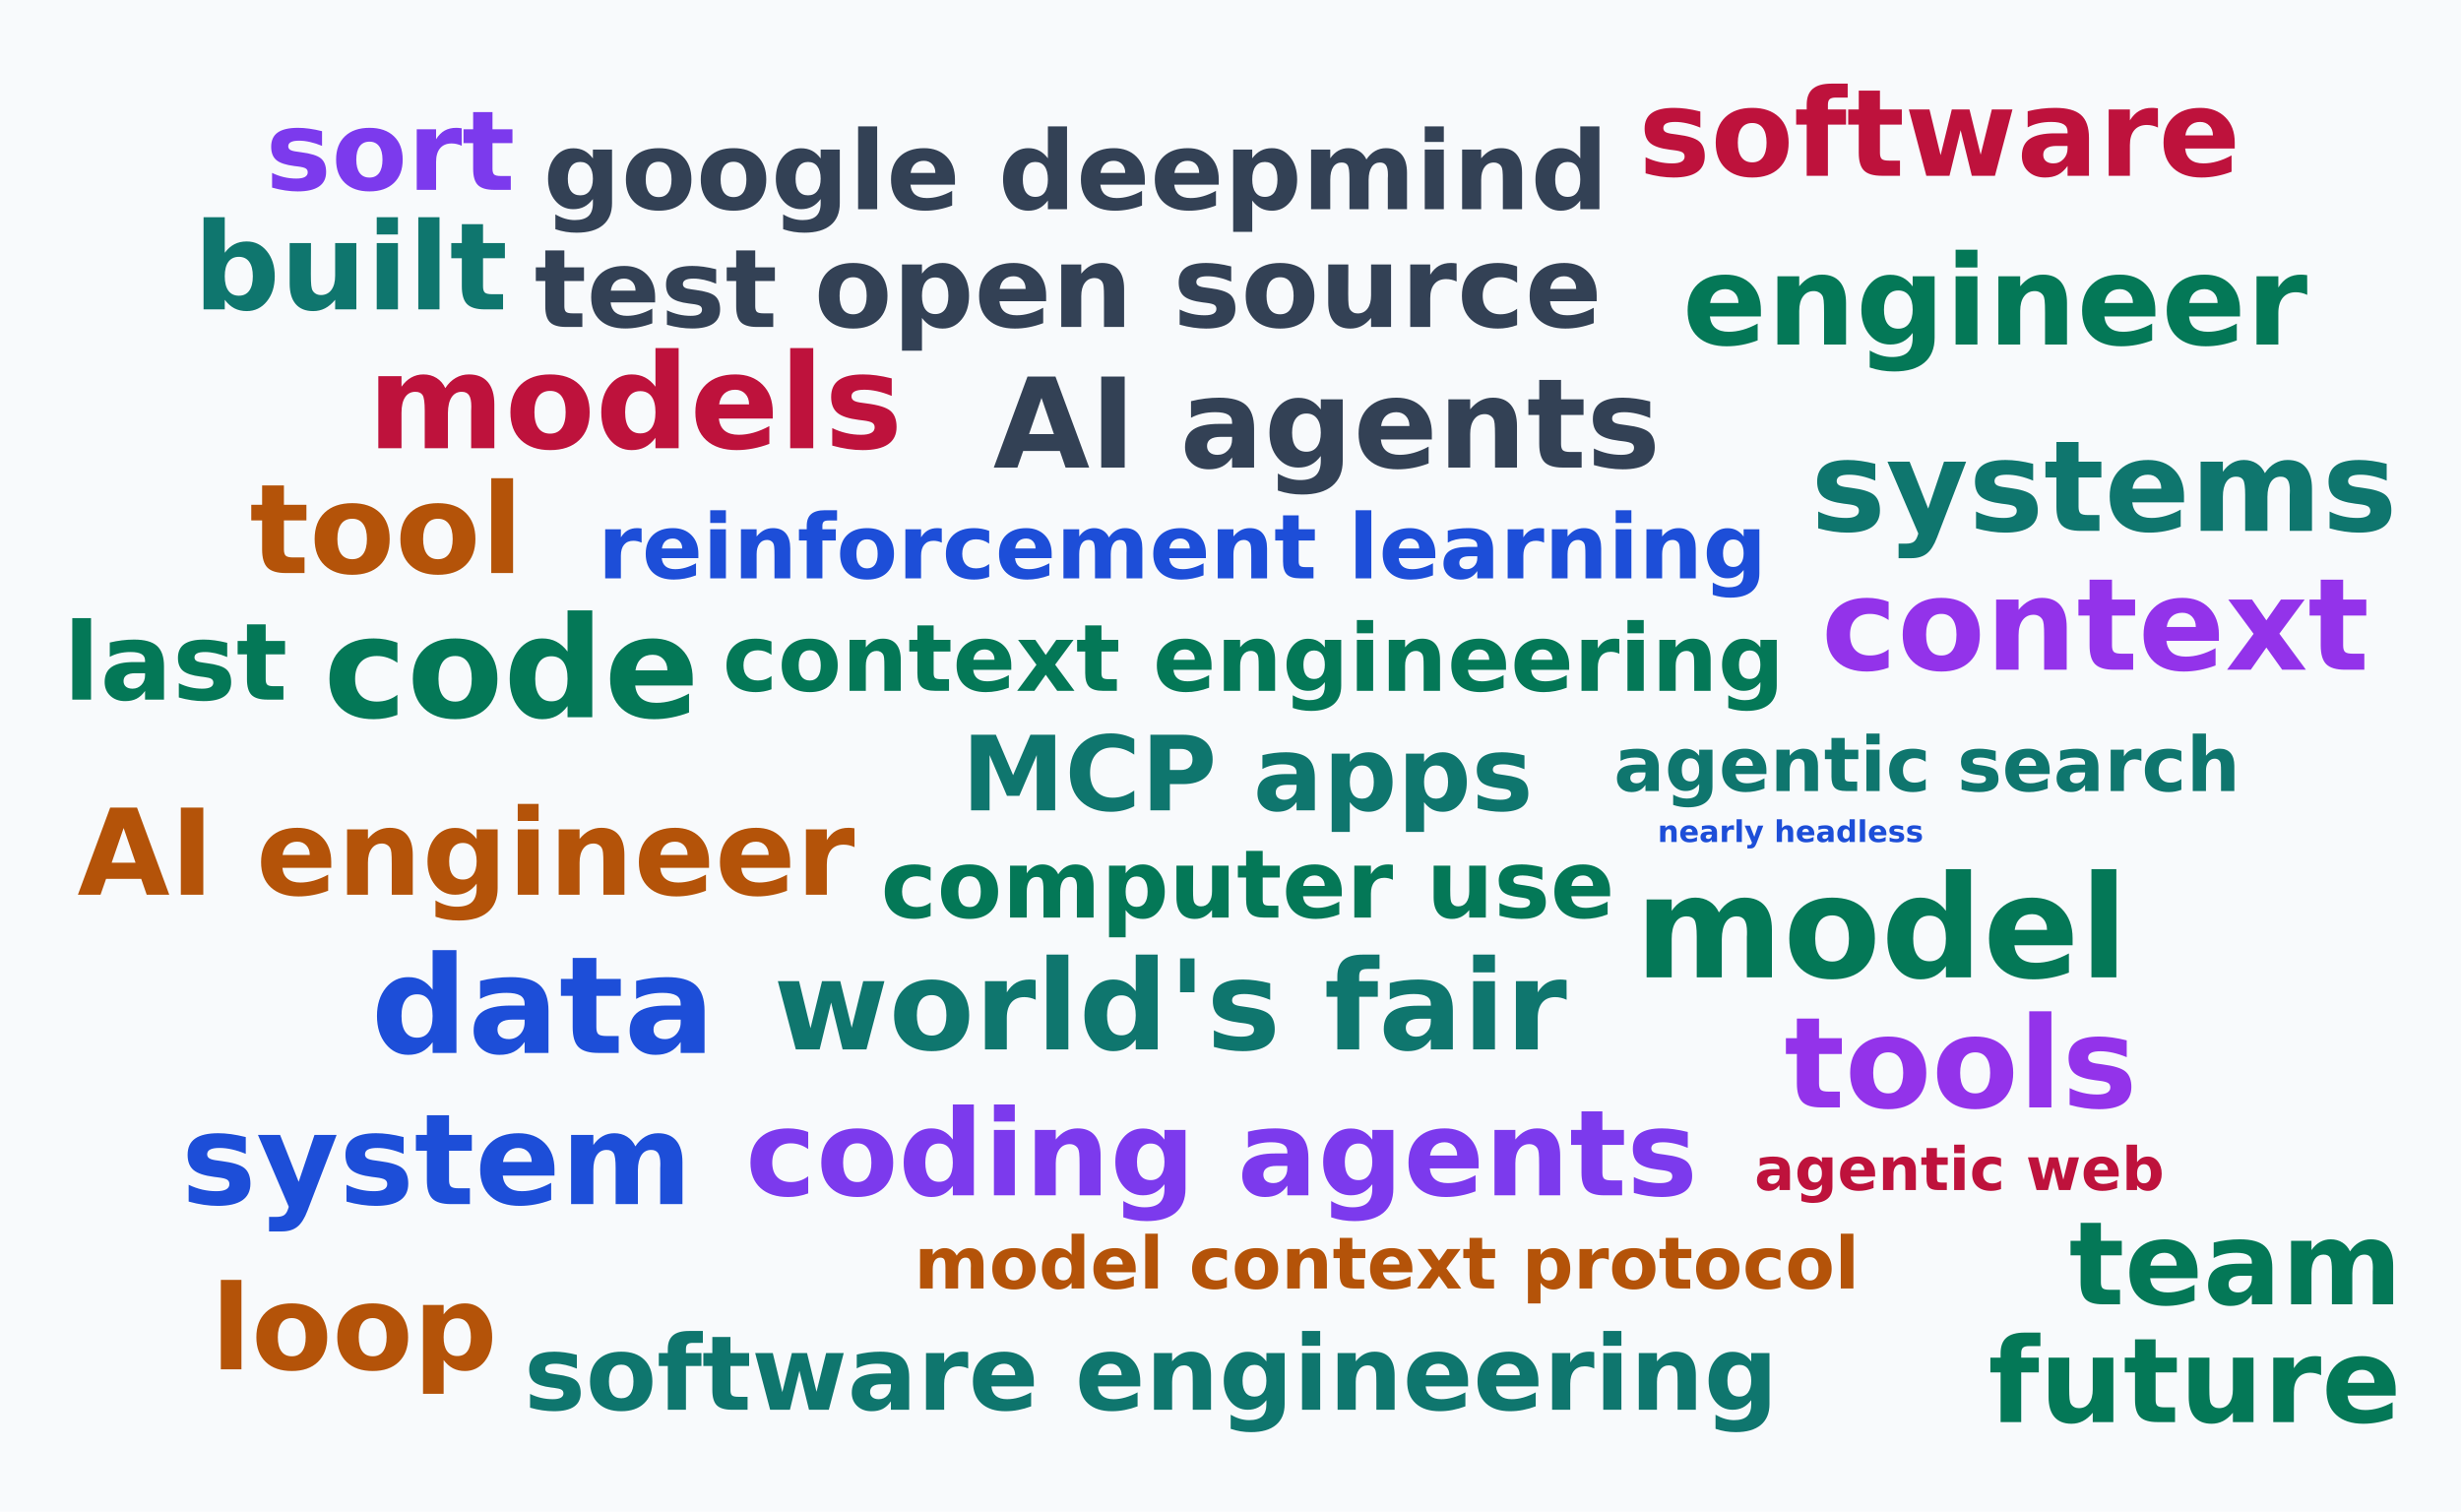
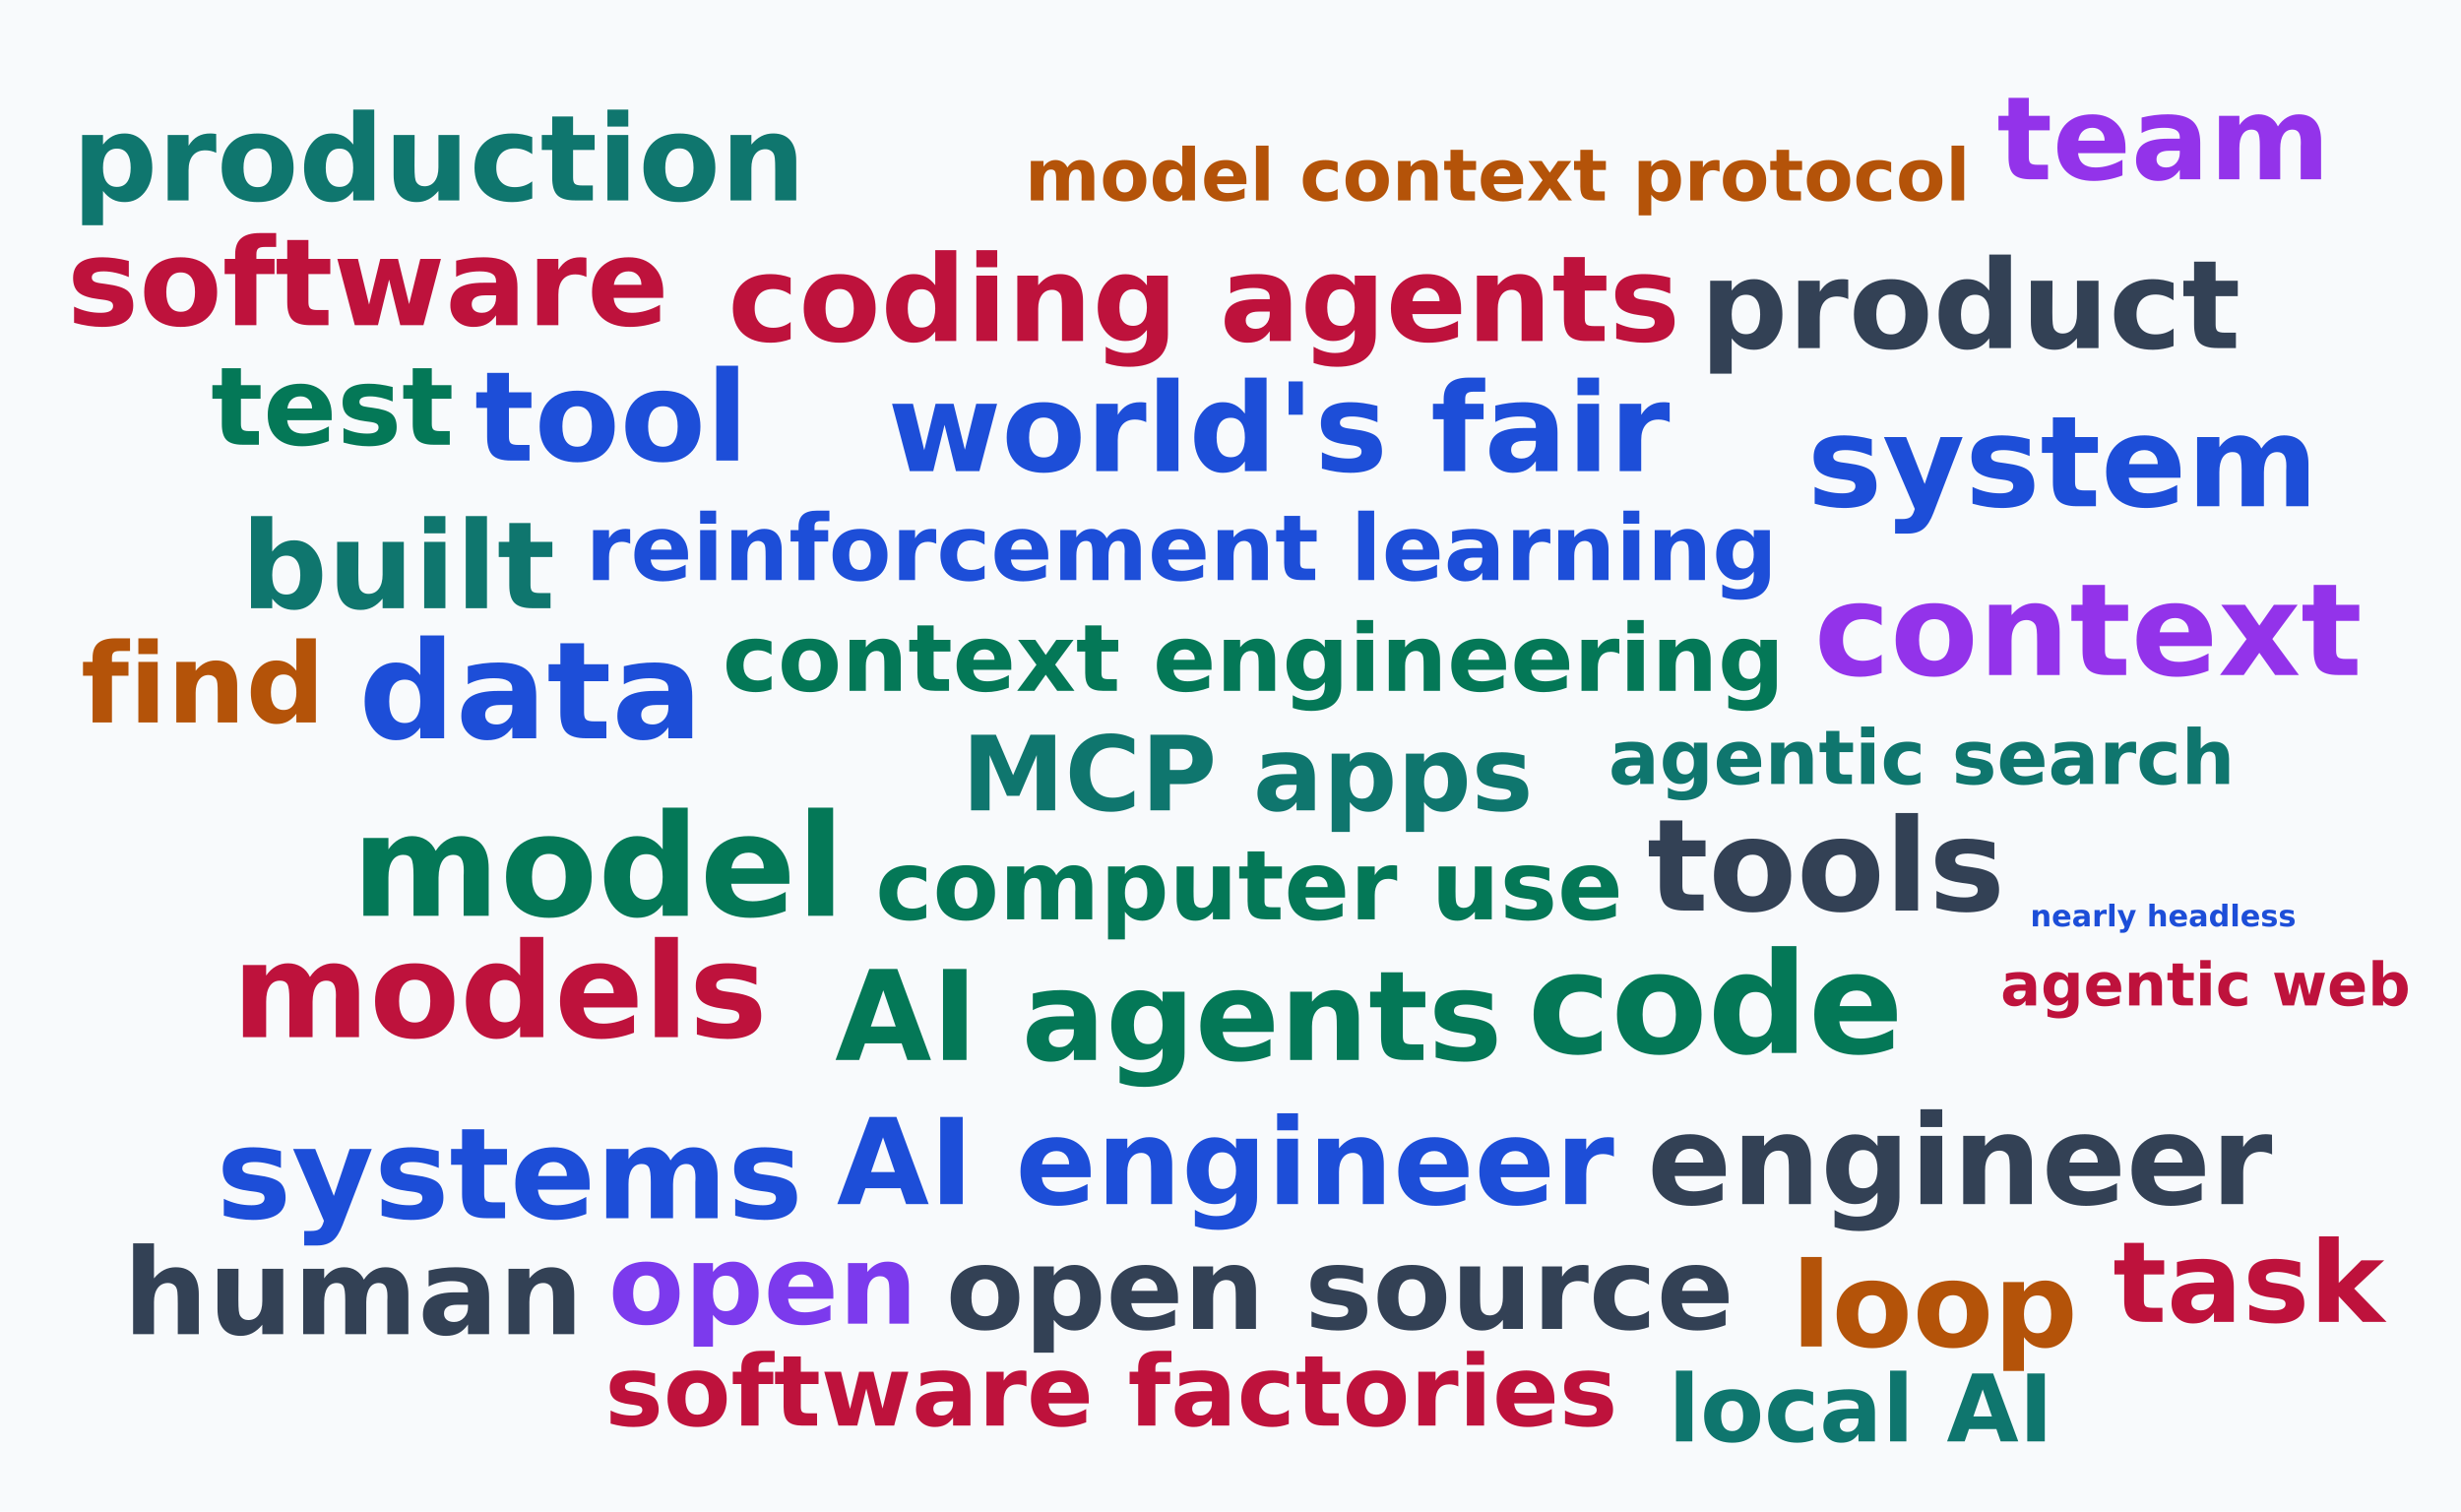
<svg xmlns="http://www.w3.org/2000/svg" viewBox="0 0 1400 860" role="img" aria-labelledby="title desc">
  <rect width="100%" height="100%" fill="#f8fafc" />
  <g font-family="DejaVu Sans, Arial, sans-serif" font-weight="700">
    <text x="547" y="461" font-size="59" fill="#0f766e">MCP apps</text>
-     <text x="501" y="522" font-size="54" fill="#047857">computer use</text>
+     <text x="498" y="523" font-size="55" fill="#047857">computer use</text>
    <text x="411" y="393" font-size="53" fill="#047857">context engineering</text>
-     <text x="340" y="329" font-size="51" fill="#1d4ed8">reinforcement learning</text>
-     <text x="440" y="597" font-size="71" fill="#0f766e">world's fair</text>
-     <text x="565" y="266" font-size="71" fill="#334155">AI agents</text>
-     <text x="424" y="680" font-size="68" fill="#7c3aed">coding agents</text>
-     <text x="44" y="509" font-size="68" fill="#b45309">AI engineer</text>
-     <text x="930" y="556" font-size="81" fill="#047857">model</text>
-     <text x="184" y="408" font-size="80" fill="#047857">code</text>
-     <text x="918" y="450" font-size="43" fill="#0f766e">agentic search</text>
-     <text x="463" y="186" font-size="65" fill="#334155">open source</text>
-     <text x="520" y="733" font-size="41" fill="#b45309">model context protocol</text>
-     <text x="211" y="599" font-size="77" fill="#1d4ed8">data</text>
-     <text x="209" y="255" font-size="75" fill="#be123c">models</text>
-     <text x="309" y="119" font-size="62" fill="#334155">google deepmind</text>
-     <text x="1036" y="381" font-size="73" fill="#9333ea">context</text>
-     <text x="1030" y="302" font-size="72" fill="#0f766e">systems</text>
-     <text x="1015" y="630" font-size="72" fill="#9333ea">tools</text>
-     <text x="103" y="685" font-size="72" fill="#1d4ed8">system</text>
-     <text x="298" y="802" font-size="59" fill="#0f766e">software engineering</text>
-     <text x="957" y="196" font-size="71" fill="#047857">engineer</text>
-     <text x="142" y="326" font-size="71" fill="#b45309">tool</text>
-     <text x="998" y="677" font-size="34" fill="#be123c">agentic web</text>
-     <text x="110" y="176" font-size="69" fill="#0f766e">built</text>
-     <text x="932" y="100" font-size="69" fill="#be123c">software</text>
-     <text x="120" y="779" font-size="67" fill="#b45309">loop</text>
-     <text x="1131" y="809" font-size="67" fill="#047857">future</text>
-     <text x="1177" y="742" font-size="66" fill="#047857">team</text>
-     <text x="151" y="108" font-size="63" fill="#7c3aed">sort</text>
-     <text x="304" y="186" font-size="62" fill="#334155">test</text>
-     <text x="36" y="398" font-size="61" fill="#047857">last</text>
-     <text x="943" y="479" font-size="17" fill="#1d4ed8">nearly headless</text>
+     <text x="333" y="330" font-size="52" fill="#1d4ed8">reinforcement learning</text>
+     <text x="475" y="603" font-size="71" fill="#047857">AI agents</text>
+     <text x="505" y="268" font-size="70" fill="#1d4ed8">world's fair</text>
+     <text x="476" y="685" font-size="68" fill="#1d4ed8">AI engineer</text>
+     <text x="414" y="194" font-size="68" fill="#be123c">coding agents</text>
+     <text x="200" y="521" font-size="81" fill="#047857">model</text>
+     <text x="869" y="599" font-size="80" fill="#047857">code</text>
+     <text x="915" y="446" font-size="43" fill="#0f766e">agentic search</text>
+     <text x="538" y="756" font-size="65" fill="#334155">open source</text>
+     <text x="583" y="114" font-size="41" fill="#b45309">model context protocol</text>
+     <text x="204" y="420" font-size="77" fill="#1d4ed8">data</text>
+     <text x="132" y="590" font-size="75" fill="#be123c">models</text>
+     <text x="1032" y="384" font-size="73" fill="#9333ea">context</text>
+     <text x="937" y="518" font-size="73" fill="#334155">tools</text>
+     <text x="123" y="693" font-size="72" fill="#1d4ed8">systems</text>
+     <text x="1028" y="288" font-size="72" fill="#1d4ed8">system</text>
+     <text x="270" y="262" font-size="71" fill="#1d4ed8">tool</text>
+     <text x="937" y="685" font-size="71" fill="#334155">engineer</text>
+     <text x="967" y="198" font-size="70" fill="#334155">product</text>
+     <text x="1138" y="572" font-size="34" fill="#be123c">agentic web</text>
+     <text x="344" y="811" font-size="56" fill="#be123c">software factories</text>
+     <text x="137" y="346" font-size="69" fill="#0f766e">built</text>
+     <text x="38" y="185" font-size="69" fill="#be123c">software</text>
+     <text x="41" y="114" font-size="68" fill="#0f766e">production</text>
+     <text x="70" y="759" font-size="68" fill="#334155">human</text>
+     <text x="1019" y="766" font-size="67" fill="#b45309">loop</text>
+     <text x="949" y="820" font-size="53" fill="#0f766e">local AI</text>
+     <text x="1136" y="102" font-size="66" fill="#9333ea">team</text>
+     <text x="1202" y="752" font-size="64" fill="#be123c">task</text>
+     <text x="46" y="411" font-size="63" fill="#b45309">find</text>
+     <text x="346" y="753" font-size="63" fill="#7c3aed">open</text>
+     <text x="120" y="253" font-size="62" fill="#047857">test</text>
+     <text x="1155" y="527" font-size="17" fill="#1d4ed8">nearly headless</text>
  </g>
</svg>
